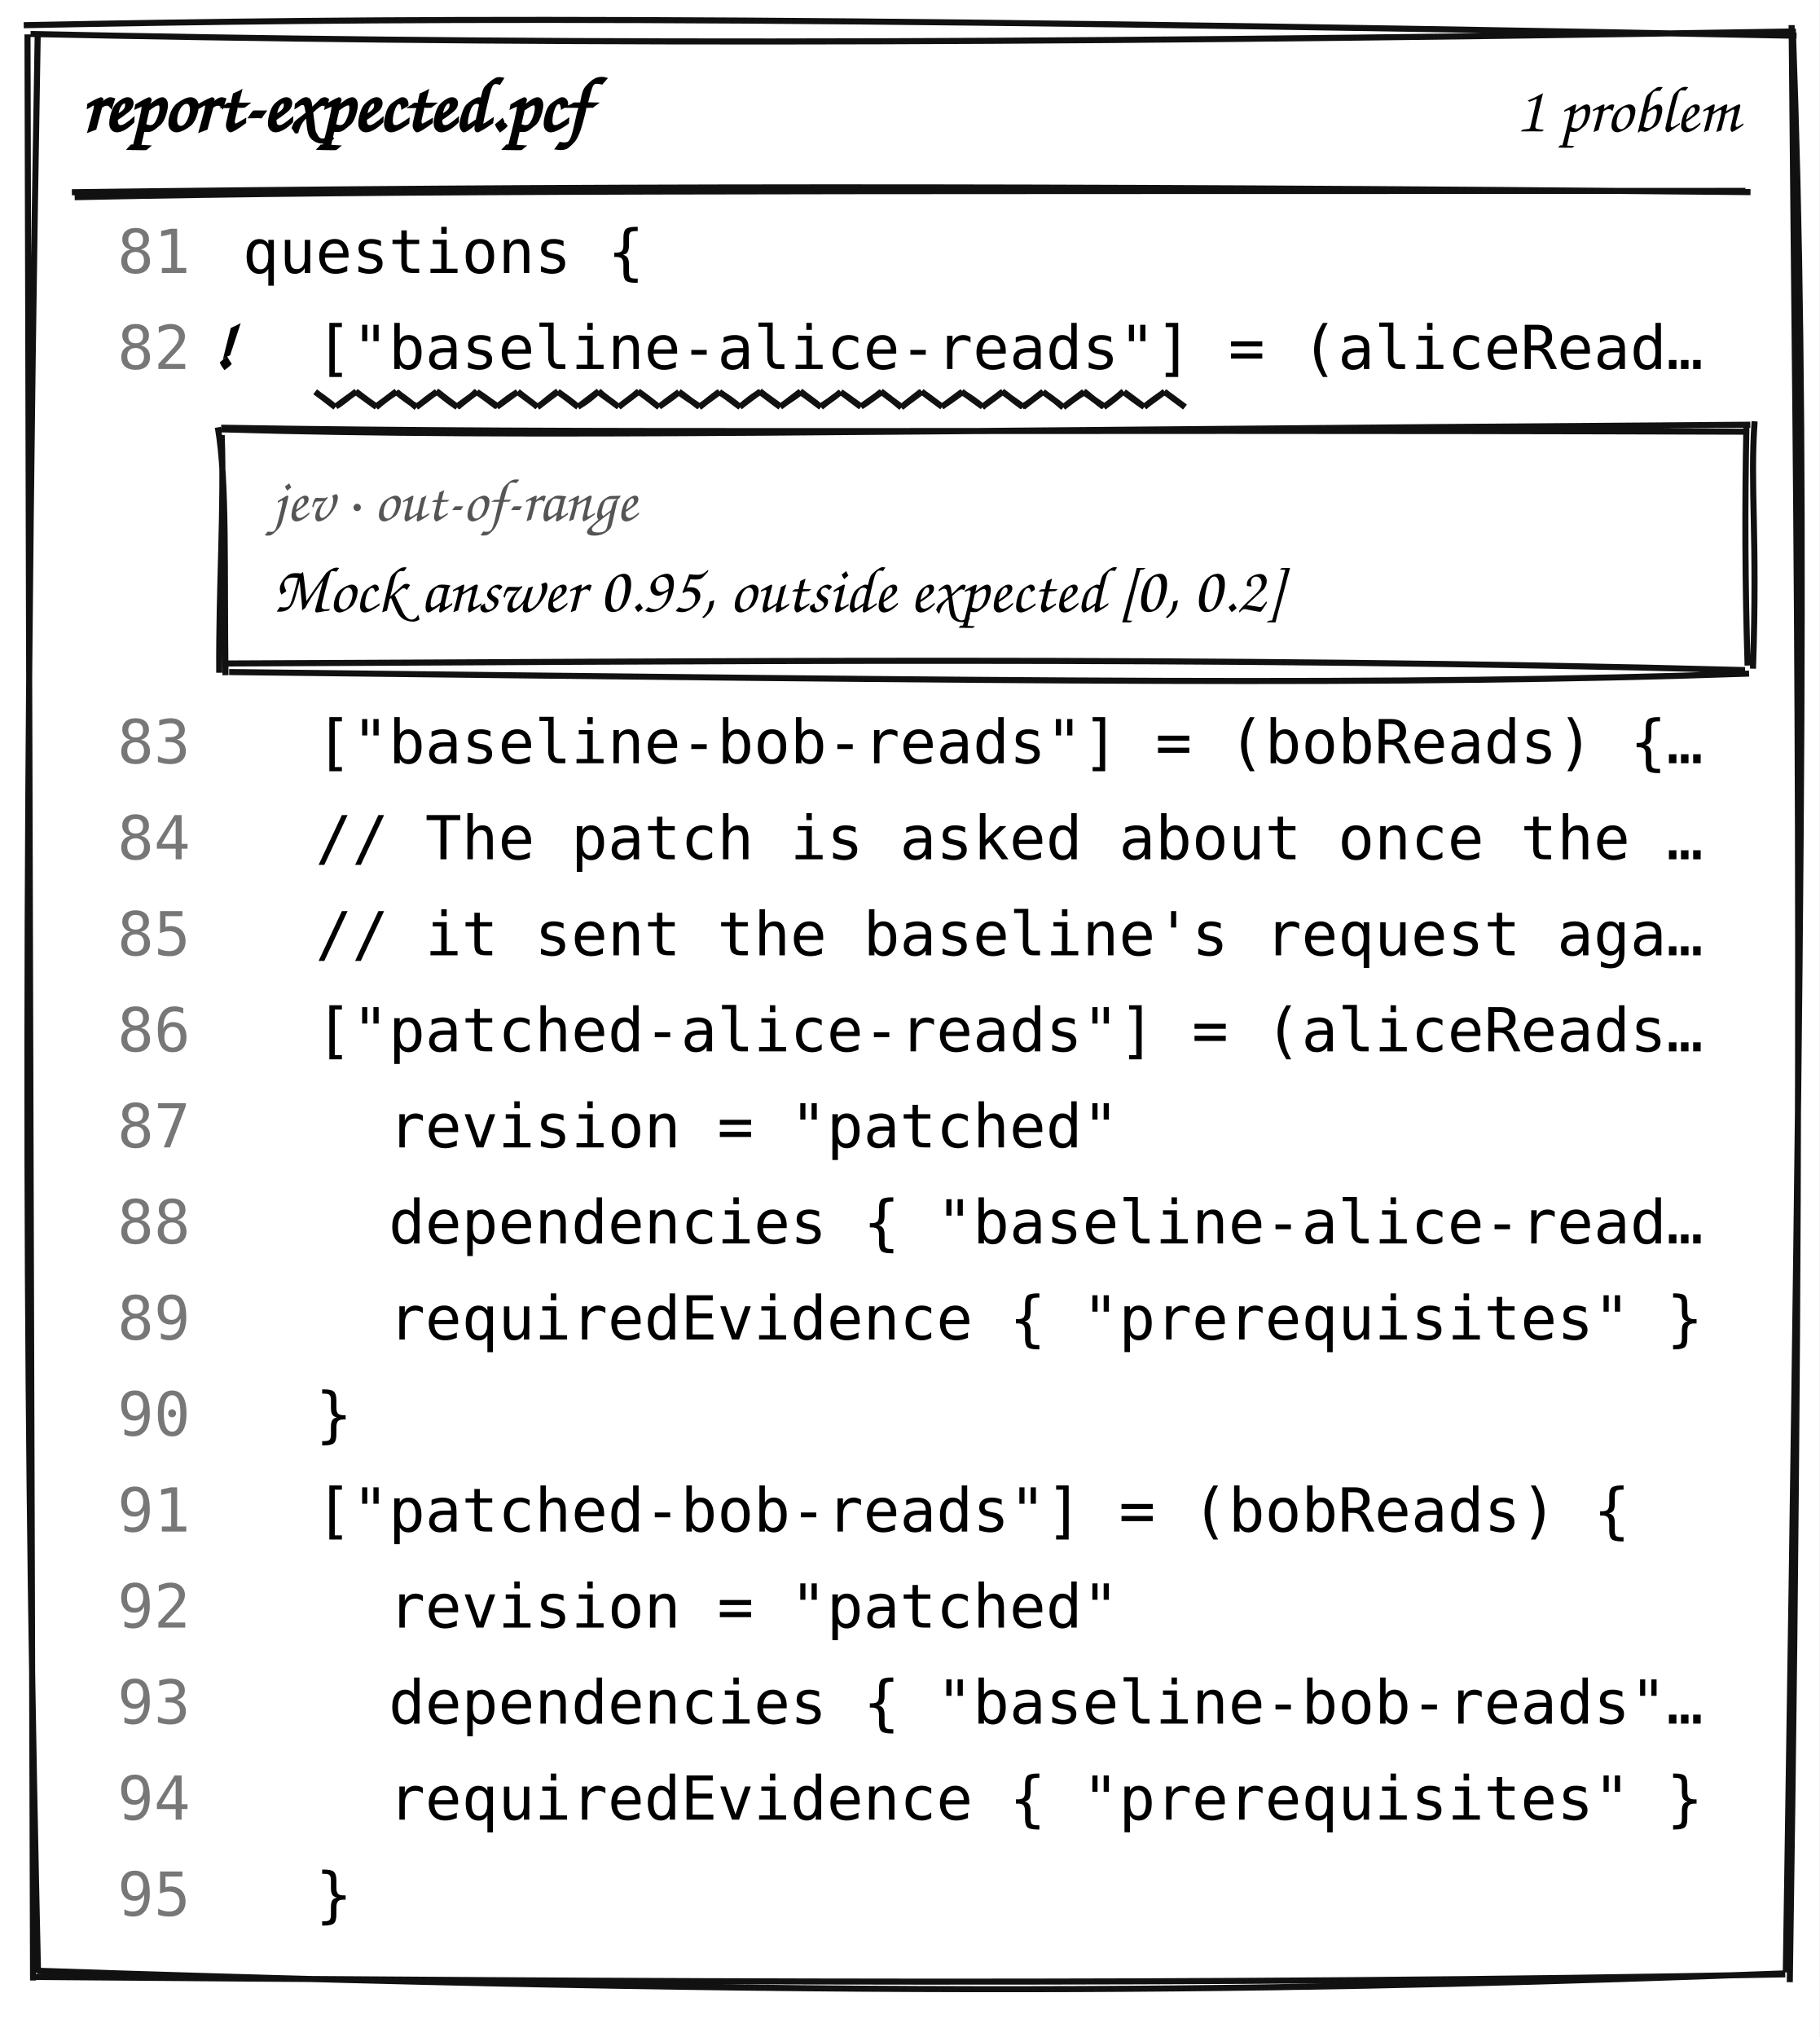
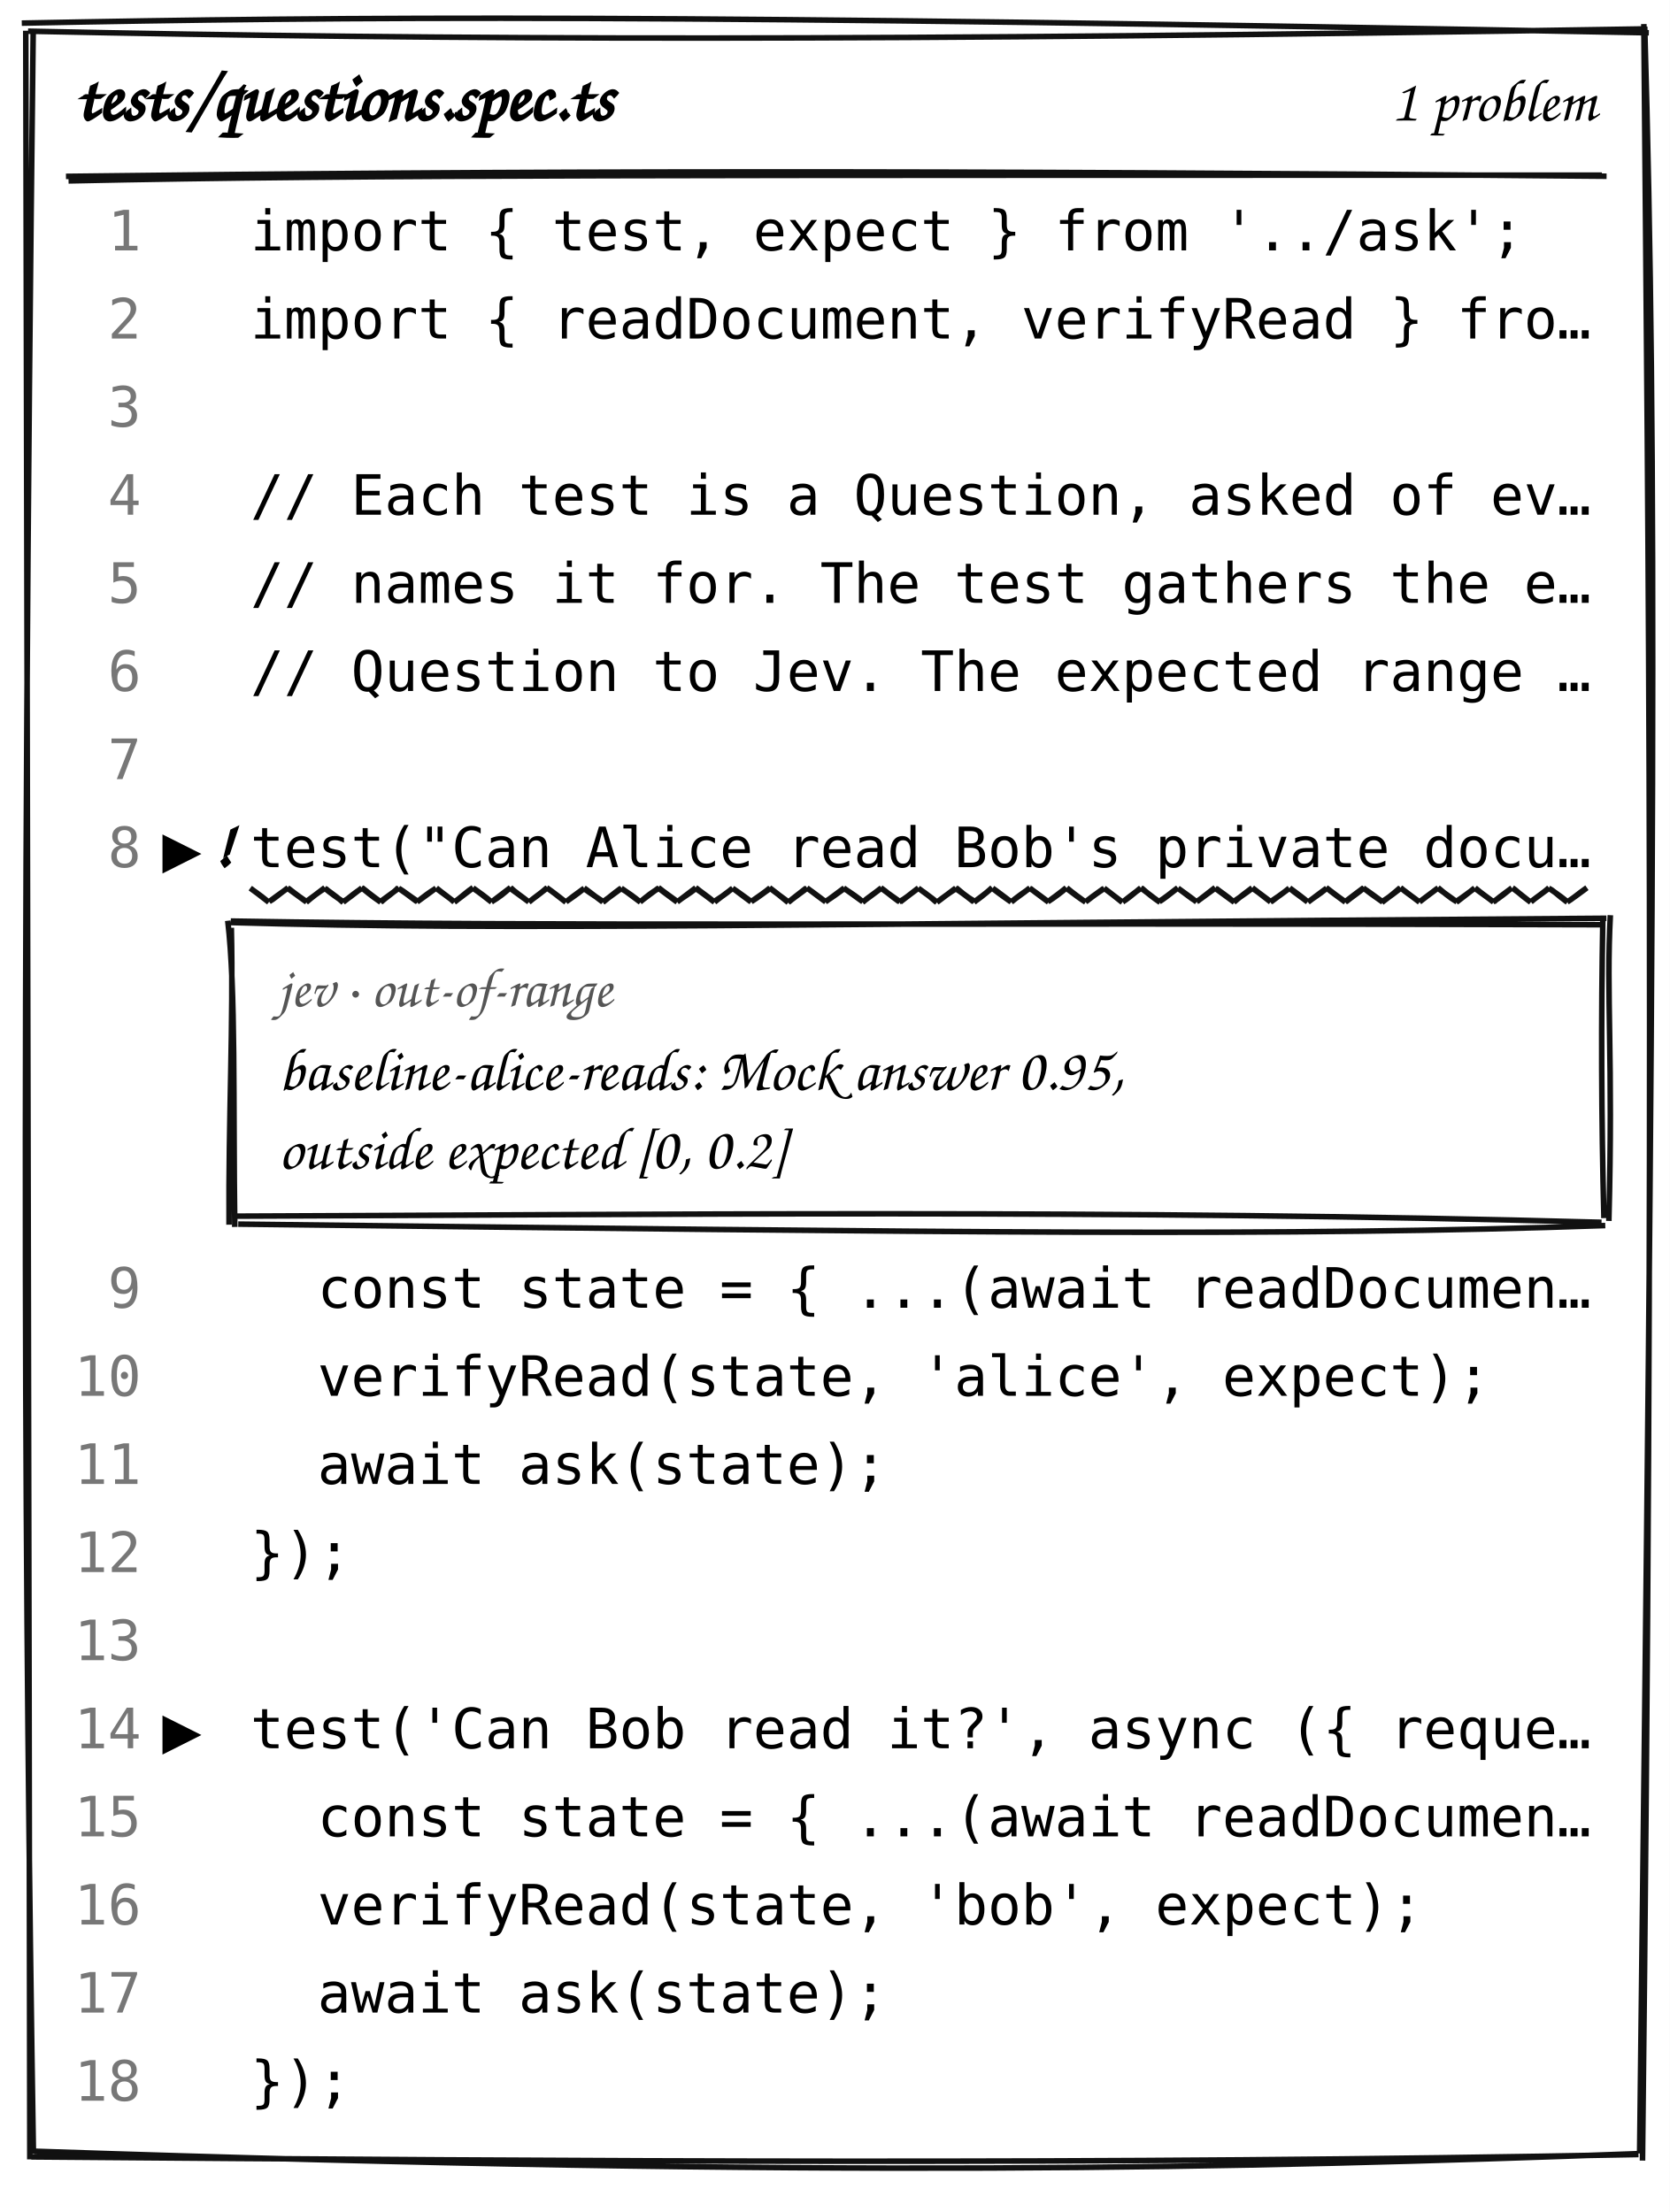
- <svg xmlns="http://www.w3.org/2000/svg" viewBox="0 0 360 403" width="360" height="403" role="img" aria-label="Editor showing report-expected.pcf with one warning, on baseline-alice-reads">
+ <svg xmlns="http://www.w3.org/2000/svg" viewBox="0 0 360 477" width="360" height="477" role="img" aria-label="Editor showing tests/questions.spec.ts with one warning, under the test that asked baseline-alice-reads">
  <rect width="100%" height="100%" fill="#fff" />
-   <text x="16" y="26" font-family="Virgil, 'Comic Sans MS', 'Segoe Print', cursive" font-size="15" font-weight="bold">report-expected.pcf</text>
+   <text x="16" y="26" font-family="Virgil, 'Comic Sans MS', 'Segoe Print', cursive" font-size="15" font-weight="bold">tests/questions.spec.ts</text>
  <text x="344" y="26" font-family="Virgil, 'Comic Sans MS', 'Segoe Print', cursive" font-size="13" text-anchor="end">1 problem</text>
-   <text x="16" y="54" font-family="ui-monospace, 'SF Mono', Menlo, Consolas, monospace" font-size="12" xml:space="preserve" fill="#777"> 81</text>
-   <text x="48" y="54" font-family="ui-monospace, 'SF Mono', Menlo, Consolas, monospace" font-size="12" xml:space="preserve">questions {</text>
-   <text x="16" y="73" font-family="ui-monospace, 'SF Mono', Menlo, Consolas, monospace" font-size="12" xml:space="preserve" fill="#777"> 82</text>
-   <text x="48" y="73" font-family="ui-monospace, 'SF Mono', Menlo, Consolas, monospace" font-size="12" xml:space="preserve">  ["baseline-alice-reads"] = (aliceRead…</text>
-   <text x="42" y="73" font-family="Virgil, 'Comic Sans MS', 'Segoe Print', cursive" font-size="14" font-weight="bold">!</text>
-   <path d="M62.464 77.572 C63.169 78.185, 63.951 78.568, 66.34 80.529 M62.351 77.52 C63.316 78.22, 64.175 78.841, 66.356 80.556 M66.515 80.369 C67.357 79.937, 68.278 79.069, 70.504 77.435 M66.422 80.44 C67.489 79.637, 68.489 78.899, 70.431 77.526 M70.479 77.484 C71.342 78.121, 72.001 78.727, 74.538 80.47 M70.329 77.489 C71.895 78.646, 73.465 79.754, 74.47 80.503 M74.346 80.479 C75.635 79.526, 76.653 78.793, 78.444 77.41 M74.416 80.575 C75.791 79.368, 77.284 78.258, 78.433 77.574 M78.536 77.519 C79.145 78.223, 80.272 78.701, 82.418 80.648 M78.367 77.505 C79.635 78.539, 80.951 79.533, 82.446 80.458 M82.421 80.526 C83.839 79.475, 84.954 78.377, 86.415 77.6 M82.354 80.45 C83.399 79.842, 84.395 79.03, 86.385 77.49 M86.298 77.379 C87.37 78.219, 88.159 78.961, 90.48 80.55 M86.466 77.428 C87.625 78.342, 88.859 79.329, 90.421 80.437 M90.517 80.567 C91.863 79.308, 93.39 78.43, 94.316 77.358 M90.358 80.47 C91.615 79.522, 92.982 78.576, 94.45 77.479 M94.445 77.589 C95.539 78.267, 96.604 79.133, 98.513 80.407 M94.326 77.552 C95.225 78.141, 96.276 78.927, 98.343 80.476 M98.301 80.507 C99.694 79.393, 100.977 78.387, 102.314 77.609 M98.362 80.461 C99.675 79.484, 101.031 78.556, 102.418 77.502 M102.419 77.546 C103.741 78.541, 105.335 79.677, 106.345 80.451 M102.473 77.478 C103.883 78.659, 105.475 79.691, 106.346 80.557 M106.38 80.548 C108.044 79.256, 109.276 78.122, 110.387 77.401 M106.337 80.493 C107.346 79.863, 108.153 79.123, 110.374 77.504 M110.379 77.47 C111.79 78.473, 113.427 79.63, 114.296 80.459 M110.378 77.54 C111.754 78.438, 113.026 79.497, 114.377 80.531 M114.352 80.439 C115.944 79.594, 117.286 78.459, 118.481 77.355 M114.364 80.507 C115.687 79.512, 116.9 78.575, 118.33 77.487 M118.447 77.353 C119.408 78.362, 120.677 79.119, 122.424 80.507 M118.338 77.527 C119.193 78.18, 120.046 78.724, 122.417 80.494 M122.452 80.529 C123.449 79.617, 124.45 79.112, 126.355 77.415 M122.413 80.537 C123.693 79.489, 124.895 78.655, 126.446 77.434 M126.262 77.41 C127.641 78.363, 129.128 79.546, 130.377 80.518 M126.35 77.514 C127.432 78.207, 128.27 78.911, 130.41 80.562 M130.507 80.412 C131.508 79.678, 132.722 78.921, 134.334 77.595 M130.411 80.488 C131.351 79.721, 132.402 78.953, 134.355 77.538 M134.325 77.629 C135.64 78.599, 137.045 79.501, 138.443 80.414 M134.333 77.48 C135.304 78.152, 136.129 78.85, 138.336 80.495 M138.384 80.582 C139.522 79.663, 140.624 78.736, 142.258 77.535 M138.326 80.51 C139.316 79.838, 140.047 79.246, 142.44 77.522 M142.355 77.621 C143.829 78.474, 145.186 79.476, 146.5 80.563 M142.355 77.539 C143.284 78.143, 144.24 78.922, 146.437 80.525 M146.438 80.479 C147.799 79.331, 149.211 78.163, 150.529 77.546 M146.384 80.474 C147.953 79.316, 149.457 78.141, 150.406 77.467 M150.333 77.369 C151.789 78.56, 152.884 79.251, 154.467 80.431 M150.408 77.561 C151.549 78.391, 152.717 79.334, 154.388 80.527 M154.465 80.441 C155.703 79.425, 157.007 78.768, 158.469 77.562 M154.398 80.494 C155.225 79.887, 156.053 79.232, 158.409 77.438 M158.357 77.379 C159.575 78.385, 160.966 79.282, 162.45 80.532 M158.333 77.55 C159.781 78.53, 161.169 79.605, 162.431 80.547 M162.452 80.354 C163.425 79.708, 164.883 78.82, 166.259 77.589 M162.444 80.554 C163.159 79.922, 164.014 79.338, 166.378 77.555 M166.489 77.628 C167.864 78.644, 169.098 79.613, 170.298 80.479 M166.345 77.565 C167.604 78.351, 168.793 79.305, 170.389 80.426 M170.424 80.402 C171.908 79.477, 173.38 78.298, 174.5 77.556 M170.332 80.435 C171.863 79.354, 173.342 78.367, 174.39 77.473 M174.305 77.418 C175.26 78.138, 176.292 78.914, 178.348 80.629 M174.358 77.499 C175.691 78.493, 176.979 79.495, 178.349 80.473 M178.296 80.615 C179.368 79.676, 180.435 78.913, 182.254 77.466 M178.435 80.535 C179.222 79.853, 179.96 79.353, 182.447 77.502 M182.548 77.624 C183.952 78.563, 185.166 79.571, 186.377 80.441 M182.359 77.452 C183.892 78.654, 185.439 79.735, 186.433 80.495 M186.324 80.423 C187.747 79.583, 188.924 78.685, 190.5 77.543 M186.411 80.45 C187.338 79.774, 188.304 79.044, 190.399 77.486 M190.274 77.54 C191.922 78.543, 193.445 79.617, 194.352 80.419 M190.334 77.508 C191.491 78.325, 192.56 79.122, 194.427 80.467 M194.353 80.602 C195.425 79.596, 196.584 78.934, 198.381 77.483 M194.331 80.544 C195.592 79.613, 196.979 78.613, 198.47 77.476 M198.303 77.437 C199.389 78.172, 200.315 79.074, 202.28 80.465 M198.344 77.505 C199.314 78.234, 200.265 78.932, 202.45 80.458 M202.269 80.426 C203.505 79.848, 204.391 78.997, 206.356 77.508 M202.451 80.526 C203.712 79.547, 205.084 78.497, 206.434 77.505 M206.374 77.505 C207.284 78.25, 208.09 78.595, 210.357 80.628 M206.447 77.566 C207.707 78.53, 209.092 79.453, 210.435 80.56 M210.445 80.517 C211.648 79.567, 212.999 78.585, 214.546 77.609 M210.389 80.575 C211.622 79.646, 212.757 78.76, 214.437 77.513 M214.485 77.41 C215.44 78.118, 216.306 79.091, 218.522 80.357 M214.327 77.572 C215.269 78.144, 216.328 78.9, 218.349 80.507 M218.397 80.594 C219.183 79.792, 220.249 79.299, 222.291 77.402 M218.399 80.515 C219.409 79.837, 220.442 79.052, 222.325 77.425 M222.455 77.639 C223.864 78.749, 225.689 80.024, 226.299 80.447 M222.414 77.534 C223.507 78.28, 224.606 79.149, 226.421 80.505 M226.429 80.525 C227.669 79.431, 229.131 78.589, 230.393 77.474 M226.396 80.491 C227.693 79.439, 229.058 78.452, 230.467 77.521 M230.362 77.55 C231.338 78.108, 232.363 78.973, 234.455 80.491 M230.464 77.522 C231.916 78.702, 233.496 79.78, 234.469 80.552" stroke="#111" stroke-width="1.2" fill="none" />
-   <path d="M43.771 84.942 C105.495 86.704, 165.512 85.269, 346.331 84.024 M43.761 84.622 C117.199 85.835, 189.929 84.92, 345.871 85.406 M347.181 83.351 C346.257 96.552, 347.779 105.681, 346.859 132.287 M345.555 84.342 C345.241 100.037, 345.293 115.618, 345.795 131.675 M346.085 133.263 C276.183 135.669, 205.17 134.796, 45.343 132.958 M345.288 132.572 C240.411 129.751, 133.973 130.921, 44.705 131.264 M44.615 133.581 C44.34 113.277, 44.929 95.076, 43.102 84.547 M43.38 133.096 C43.274 116.267, 44.388 100.331, 43.87 86.074" stroke="#111" stroke-width="1.2" fill="none" />
-   <text x="54" y="103" font-family="Virgil, 'Comic Sans MS', 'Segoe Print', cursive" font-size="12" fill="#555">jev · out-of-range</text>
-   <text x="54" y="121" font-family="Virgil, 'Comic Sans MS', 'Segoe Print', cursive" font-size="13">Mock answer 0.95, outside expected [0, 0.2]</text>
-   <text x="16" y="151" font-family="ui-monospace, 'SF Mono', Menlo, Consolas, monospace" font-size="12" xml:space="preserve" fill="#777"> 83</text>
-   <text x="48" y="151" font-family="ui-monospace, 'SF Mono', Menlo, Consolas, monospace" font-size="12" xml:space="preserve">  ["baseline-bob-reads"] = (bobReads) {…</text>
-   <text x="16" y="170" font-family="ui-monospace, 'SF Mono', Menlo, Consolas, monospace" font-size="12" xml:space="preserve" fill="#777"> 84</text>
-   <text x="48" y="170" font-family="ui-monospace, 'SF Mono', Menlo, Consolas, monospace" font-size="12" xml:space="preserve">  // The patch is asked about once the …</text>
-   <text x="16" y="189" font-family="ui-monospace, 'SF Mono', Menlo, Consolas, monospace" font-size="12" xml:space="preserve" fill="#777"> 85</text>
-   <text x="48" y="189" font-family="ui-monospace, 'SF Mono', Menlo, Consolas, monospace" font-size="12" xml:space="preserve">  // it sent the baseline's request aga…</text>
-   <text x="16" y="208" font-family="ui-monospace, 'SF Mono', Menlo, Consolas, monospace" font-size="12" xml:space="preserve" fill="#777"> 86</text>
-   <text x="48" y="208" font-family="ui-monospace, 'SF Mono', Menlo, Consolas, monospace" font-size="12" xml:space="preserve">  ["patched-alice-reads"] = (aliceReads…</text>
-   <text x="16" y="227" font-family="ui-monospace, 'SF Mono', Menlo, Consolas, monospace" font-size="12" xml:space="preserve" fill="#777"> 87</text>
-   <text x="48" y="227" font-family="ui-monospace, 'SF Mono', Menlo, Consolas, monospace" font-size="12" xml:space="preserve">    revision = "patched"</text>
-   <text x="16" y="246" font-family="ui-monospace, 'SF Mono', Menlo, Consolas, monospace" font-size="12" xml:space="preserve" fill="#777"> 88</text>
-   <text x="48" y="246" font-family="ui-monospace, 'SF Mono', Menlo, Consolas, monospace" font-size="12" xml:space="preserve">    dependencies { "baseline-alice-read…</text>
-   <text x="16" y="265" font-family="ui-monospace, 'SF Mono', Menlo, Consolas, monospace" font-size="12" xml:space="preserve" fill="#777"> 89</text>
-   <text x="48" y="265" font-family="ui-monospace, 'SF Mono', Menlo, Consolas, monospace" font-size="12" xml:space="preserve">    requiredEvidence { "prerequisites" }</text>
-   <text x="16" y="284" font-family="ui-monospace, 'SF Mono', Menlo, Consolas, monospace" font-size="12" xml:space="preserve" fill="#777"> 90</text>
-   <text x="48" y="284" font-family="ui-monospace, 'SF Mono', Menlo, Consolas, monospace" font-size="12" xml:space="preserve">  }</text>
-   <text x="16" y="303" font-family="ui-monospace, 'SF Mono', Menlo, Consolas, monospace" font-size="12" xml:space="preserve" fill="#777"> 91</text>
-   <text x="48" y="303" font-family="ui-monospace, 'SF Mono', Menlo, Consolas, monospace" font-size="12" xml:space="preserve">  ["patched-bob-reads"] = (bobReads) {</text>
-   <text x="16" y="322" font-family="ui-monospace, 'SF Mono', Menlo, Consolas, monospace" font-size="12" xml:space="preserve" fill="#777"> 92</text>
-   <text x="48" y="322" font-family="ui-monospace, 'SF Mono', Menlo, Consolas, monospace" font-size="12" xml:space="preserve">    revision = "patched"</text>
-   <text x="16" y="341" font-family="ui-monospace, 'SF Mono', Menlo, Consolas, monospace" font-size="12" xml:space="preserve" fill="#777"> 93</text>
-   <text x="48" y="341" font-family="ui-monospace, 'SF Mono', Menlo, Consolas, monospace" font-size="12" xml:space="preserve">    dependencies { "baseline-bob-reads"…</text>
-   <text x="16" y="360" font-family="ui-monospace, 'SF Mono', Menlo, Consolas, monospace" font-size="12" xml:space="preserve" fill="#777"> 94</text>
-   <text x="48" y="360" font-family="ui-monospace, 'SF Mono', Menlo, Consolas, monospace" font-size="12" xml:space="preserve">    requiredEvidence { "prerequisites" }</text>
-   <text x="16" y="379" font-family="ui-monospace, 'SF Mono', Menlo, Consolas, monospace" font-size="12" xml:space="preserve" fill="#777"> 95</text>
-   <text x="48" y="379" font-family="ui-monospace, 'SF Mono', Menlo, Consolas, monospace" font-size="12" xml:space="preserve">  }</text>
-   <path d="M4.694 4.986 C74.727 3.598, 143.673 2.976, 355.481 7.076 M6.049 6.726 C97.268 8.647, 190.02 8.913, 354.237 6.236 M354.505 4.966 C355.378 102.959, 357.096 199.666, 354.142 392.153 M354.74 5.67 C357.613 84.516, 356.843 164.062, 353.354 390.219 M353.23 390.414 C267.207 393.551, 181.115 395.718, 7.38 389.893 M353.241 390.606 C239.706 392.817, 126.249 392.072, 6.747 391.115 M7.523 390.301 C5.255 290.251, 4.263 190.918, 7.47 6.316 M6.542 391.824 C6.221 278.882, 5.822 166.119, 5.439 6.799" stroke="#111" stroke-width="1.2" fill="none" />
+   <text x="16" y="54" font-family="ui-monospace, 'SF Mono', Menlo, Consolas, monospace" font-size="12" xml:space="preserve" fill="#777"> 1</text>
+   <text x="54" y="54" font-family="ui-monospace, 'SF Mono', Menlo, Consolas, monospace" font-size="12" xml:space="preserve">import { test, expect } from '../ask';</text>
+   <text x="16" y="73" font-family="ui-monospace, 'SF Mono', Menlo, Consolas, monospace" font-size="12" xml:space="preserve" fill="#777"> 2</text>
+   <text x="54" y="73" font-family="ui-monospace, 'SF Mono', Menlo, Consolas, monospace" font-size="12" xml:space="preserve">import { readDocument, verifyRead } fro…</text>
+   <text x="16" y="92" font-family="ui-monospace, 'SF Mono', Menlo, Consolas, monospace" font-size="12" xml:space="preserve" fill="#777"> 3</text>
+   <text x="54" y="92" font-family="ui-monospace, 'SF Mono', Menlo, Consolas, monospace" font-size="12" xml:space="preserve" />
+   <text x="16" y="111" font-family="ui-monospace, 'SF Mono', Menlo, Consolas, monospace" font-size="12" xml:space="preserve" fill="#777"> 4</text>
+   <text x="54" y="111" font-family="ui-monospace, 'SF Mono', Menlo, Consolas, monospace" font-size="12" xml:space="preserve">// Each test is a Question, asked of ev…</text>
+   <text x="16" y="130" font-family="ui-monospace, 'SF Mono', Menlo, Consolas, monospace" font-size="12" xml:space="preserve" fill="#777"> 5</text>
+   <text x="54" y="130" font-family="ui-monospace, 'SF Mono', Menlo, Consolas, monospace" font-size="12" xml:space="preserve">// names it for. The test gathers the e…</text>
+   <text x="16" y="149" font-family="ui-monospace, 'SF Mono', Menlo, Consolas, monospace" font-size="12" xml:space="preserve" fill="#777"> 6</text>
+   <text x="54" y="149" font-family="ui-monospace, 'SF Mono', Menlo, Consolas, monospace" font-size="12" xml:space="preserve">// Question to Jev. The expected range …</text>
+   <text x="16" y="168" font-family="ui-monospace, 'SF Mono', Menlo, Consolas, monospace" font-size="12" xml:space="preserve" fill="#777"> 7</text>
+   <text x="54" y="168" font-family="ui-monospace, 'SF Mono', Menlo, Consolas, monospace" font-size="12" xml:space="preserve" />
+   <text x="16" y="187" font-family="ui-monospace, 'SF Mono', Menlo, Consolas, monospace" font-size="12" xml:space="preserve" fill="#777"> 8</text>
+   <text x="35" y="187" font-family="Virgil, 'Comic Sans MS', 'Segoe Print', cursive" font-size="11">▶</text>
+   <text x="54" y="187" font-family="ui-monospace, 'SF Mono', Menlo, Consolas, monospace" font-size="12" xml:space="preserve">test("Can Alice read Bob's private docu…</text>
+   <text x="46" y="187" font-family="Virgil, 'Comic Sans MS', 'Segoe Print', cursive" font-size="14" font-weight="bold">!</text>
+   <path d="M54.064 191.572 C54.769 192.185, 55.551 192.568, 57.94 194.529 M53.951 191.52 C54.916 192.22, 55.775 192.841, 57.956 194.556 M58.115 194.369 C58.957 193.937, 59.878 193.069, 62.104 191.435 M58.022 194.44 C59.089 193.637, 60.089 192.899, 62.031 191.526 M62.079 191.484 C62.942 192.121, 63.601 192.727, 66.138 194.47 M61.929 191.489 C63.495 192.646, 65.065 193.754, 66.07 194.503 M65.946 194.479 C67.235 193.526, 68.253 192.793, 70.044 191.41 M66.016 194.575 C67.391 193.368, 68.884 192.258, 70.033 191.574 M70.136 191.519 C70.745 192.223, 71.872 192.701, 74.018 194.648 M69.967 191.505 C71.235 192.539, 72.551 193.533, 74.046 194.458 M74.021 194.526 C75.439 193.475, 76.554 192.377, 78.015 191.6 M73.954 194.45 C74.999 193.842, 75.995 193.03, 77.985 191.49 M77.898 191.379 C78.97 192.219, 79.759 192.961, 82.08 194.55 M78.066 191.428 C79.225 192.342, 80.459 193.329, 82.021 194.437 M82.117 194.567 C83.463 193.308, 84.99 192.43, 85.916 191.358 M81.958 194.47 C83.215 193.522, 84.582 192.576, 86.05 191.479 M86.045 191.589 C87.139 192.267, 88.204 193.133, 90.113 194.407 M85.926 191.552 C86.825 192.141, 87.876 192.927, 89.943 194.476 M89.901 194.507 C91.294 193.393, 92.577 192.387, 93.914 191.609 M89.962 194.461 C91.275 193.484, 92.631 192.556, 94.018 191.502 M94.019 191.546 C95.341 192.541, 96.935 193.677, 97.945 194.451 M94.073 191.478 C95.483 192.659, 97.075 193.691, 97.946 194.557 M97.98 194.548 C99.644 193.256, 100.876 192.122, 101.987 191.401 M97.937 194.493 C98.946 193.863, 99.753 193.123, 101.974 191.504 M101.979 191.47 C103.39 192.473, 105.027 193.63, 105.896 194.459 M101.978 191.54 C103.354 192.438, 104.626 193.497, 105.977 194.531 M105.952 194.439 C107.544 193.594, 108.886 192.459, 110.081 191.355 M105.964 194.507 C107.287 193.512, 108.5 192.575, 109.93 191.487 M110.047 191.353 C111.008 192.362, 112.277 193.119, 114.024 194.507 M109.938 191.527 C110.793 192.18, 111.646 192.724, 114.017 194.494 M114.052 194.529 C115.049 193.617, 116.05 193.112, 117.955 191.415 M114.013 194.537 C115.293 193.489, 116.495 192.655, 118.046 191.434 M117.862 191.41 C119.241 192.363, 120.728 193.546, 121.977 194.518 M117.95 191.514 C119.032 192.207, 119.87 192.911, 122.01 194.562 M122.107 194.412 C123.108 193.678, 124.322 192.921, 125.934 191.595 M122.011 194.488 C122.951 193.721, 124.002 192.953, 125.955 191.538 M125.925 191.629 C127.24 192.599, 128.645 193.501, 130.043 194.414 M125.933 191.48 C126.904 192.152, 127.729 192.85, 129.936 194.495 M129.984 194.582 C131.122 193.663, 132.224 192.736, 133.858 191.535 M129.926 194.51 C130.916 193.838, 131.647 193.246, 134.04 191.522 M133.955 191.621 C135.429 192.474, 136.786 193.476, 138.1 194.563 M133.955 191.539 C134.884 192.143, 135.84 192.922, 138.037 194.525 M138.038 194.479 C139.399 193.331, 140.811 192.163, 142.129 191.546 M137.984 194.474 C139.553 193.316, 141.057 192.141, 142.006 191.467 M141.933 191.369 C143.389 192.56, 144.484 193.251, 146.067 194.431 M142.008 191.561 C143.149 192.391, 144.317 193.334, 145.988 194.527 M146.065 194.441 C147.303 193.425, 148.607 192.768, 150.069 191.562 M145.998 194.494 C146.825 193.887, 147.653 193.232, 150.009 191.438 M149.957 191.379 C151.175 192.385, 152.566 193.282, 154.05 194.532 M149.933 191.55 C151.381 192.53, 152.769 193.605, 154.031 194.547 M154.052 194.354 C155.025 193.708, 156.483 192.82, 157.859 191.589 M154.044 194.554 C154.759 193.922, 155.614 193.338, 157.978 191.555 M158.089 191.628 C159.464 192.644, 160.698 193.613, 161.898 194.479 M157.945 191.565 C159.204 192.351, 160.393 193.305, 161.989 194.426 M162.024 194.402 C163.508 193.477, 164.98 192.298, 166.1 191.556 M161.932 194.435 C163.463 193.354, 164.942 192.367, 165.99 191.473 M165.905 191.418 C166.86 192.138, 167.892 192.914, 169.948 194.629 M165.958 191.499 C167.291 192.493, 168.579 193.495, 169.949 194.473 M169.896 194.615 C170.968 193.676, 172.035 192.913, 173.854 191.466 M170.035 194.535 C170.822 193.853, 171.56 193.353, 174.047 191.502 M174.148 191.624 C175.552 192.563, 176.766 193.571, 177.977 194.441 M173.959 191.452 C175.492 192.654, 177.039 193.735, 178.033 194.495 M177.924 194.423 C179.347 193.583, 180.524 192.685, 182.1 191.543 M178.011 194.45 C178.938 193.774, 179.904 193.044, 181.999 191.486 M181.874 191.54 C183.522 192.543, 185.045 193.617, 185.952 194.419 M181.934 191.508 C183.091 192.325, 184.16 193.122, 186.027 194.467 M185.953 194.602 C187.025 193.596, 188.184 192.934, 189.981 191.483 M185.931 194.544 C187.192 193.613, 188.579 192.613, 190.07 191.476 M189.903 191.437 C190.989 192.172, 191.915 193.074, 193.88 194.465 M189.944 191.505 C190.914 192.234, 191.865 192.932, 194.05 194.458 M193.869 194.426 C195.105 193.848, 195.991 192.997, 197.956 191.508 M194.051 194.526 C195.312 193.547, 196.684 192.497, 198.034 191.505 M197.974 191.505 C198.884 192.25, 199.69 192.595, 201.957 194.628 M198.047 191.566 C199.307 192.53, 200.692 193.453, 202.035 194.56 M202.045 194.517 C203.248 193.567, 204.599 192.585, 206.146 191.609 M201.989 194.575 C203.222 193.646, 204.357 192.76, 206.037 191.513 M206.085 191.41 C207.04 192.118, 207.906 193.091, 210.122 194.357 M205.927 191.572 C206.869 192.144, 207.928 192.9, 209.949 194.507 M209.997 194.594 C210.783 193.792, 211.849 193.299, 213.891 191.402 M209.999 194.515 C211.009 193.837, 212.042 193.052, 213.925 191.425 M214.055 191.639 C215.464 192.749, 217.289 194.024, 217.899 194.447 M214.014 191.534 C215.107 192.28, 216.206 193.149, 218.021 194.505 M218.029 194.525 C219.269 193.431, 220.731 192.589, 221.993 191.474 M217.996 194.491 C219.293 193.439, 220.658 192.452, 222.067 191.521 M221.962 191.55 C222.938 192.108, 223.963 192.973, 226.055 194.491 M222.064 191.522 C223.516 192.702, 225.096 193.78, 226.069 194.552 M225.886 194.474 C227.135 193.553, 228.521 192.544, 229.869 191.436 M225.932 194.442 C227.44 193.477, 228.869 192.375, 229.932 191.463 M230.003 191.627 C231.483 192.746, 232.905 193.818, 234.046 194.529 M229.982 191.438 C231.226 192.515, 232.595 193.459, 234.018 194.52 M234.102 194.454 C234.747 193.97, 235.655 193.18, 238.101 191.571 M234.02 194.476 C234.96 193.745, 235.872 193.039, 237.962 191.573 M238.038 191.524 C238.975 192.223, 239.571 192.672, 241.969 194.599 M238.046 191.541 C239.044 192.339, 240.217 193.156, 241.982 194.522 M242.052 194.475 C242.915 193.956, 243.929 193.151, 245.887 191.485 M242.059 194.497 C243.179 193.664, 244.276 192.672, 245.998 191.552 M246.043 191.419 C247.401 192.613, 248.743 193.681, 250.109 194.587 M245.931 191.474 C247.126 192.312, 248.226 193.25, 250.036 194.544 M249.898 194.394 C251.121 193.629, 252.33 192.635, 253.888 191.456 M249.96 194.43 C250.904 193.827, 251.663 193.257, 253.954 191.462 M253.958 191.562 C255.316 192.502, 256.89 193.823, 257.892 194.378 M253.991 191.536 C255.389 192.581, 256.885 193.575, 257.991 194.516 M258.145 194.367 C258.983 193.743, 260.1 192.828, 261.982 191.385 M257.97 194.442 C259.188 193.633, 260.257 192.764, 262.044 191.495 M262.136 191.527 C263.137 192.337, 264.363 193.058, 266.133 194.601 M261.973 191.559 C262.749 192.065, 263.603 192.777, 266.069 194.536 M265.986 194.396 C266.764 193.822, 267.846 193.172, 270.01 191.546 M265.998 194.573 C267.329 193.421, 268.669 192.388, 269.956 191.451 M270 191.559 C271.115 192.279, 272.164 193.08, 273.888 194.386 M270.001 191.432 C271.215 192.366, 272.323 193.278, 273.93 194.499 M273.856 194.484 C275.381 193.474, 276.545 192.676, 277.928 191.535 M273.988 194.506 C274.842 193.839, 275.72 193.214, 277.976 191.563 M277.982 191.526 C279.314 192.647, 280.731 193.561, 281.901 194.509 M278.047 191.476 C279.482 192.533, 280.97 193.637, 281.943 194.47 M282.077 194.477 C283.042 193.678, 284.286 192.998, 285.959 191.622 M281.996 194.544 C283.169 193.624, 284.306 192.801, 286.014 191.521 M285.883 191.369 C286.899 192.251, 288.216 193.185, 290.059 194.544 M286.008 191.471 C287.367 192.524, 288.884 193.667, 290.064 194.458 M290.112 194.522 C291.406 193.447, 293.028 192.411, 294.138 191.398 M289.964 194.486 C291.384 193.398, 292.843 192.275, 293.979 191.447 M293.917 191.551 C294.93 192.11, 296.088 193.066, 298.135 194.514 M293.928 191.477 C295.007 192.342, 296.069 193.118, 298.062 194.492 M297.915 194.613 C298.961 193.814, 299.977 193.087, 301.866 191.428 M297.947 194.45 C299.541 193.45, 300.975 192.309, 302.004 191.521 M301.963 191.41 C303.001 192.383, 304.17 193.075, 305.945 194.437 M301.926 191.465 C303.098 192.275, 304.13 193.115, 306.04 194.547 M306.078 194.441 C306.968 193.75, 307.829 193.113, 309.859 191.598 M306.033 194.5 C307.09 193.698, 308.035 192.941, 310.071 191.455 M310.015 191.403 C311.286 192.461, 312.38 193.44, 314.093 194.48 M309.97 191.535 C310.886 192.157, 311.82 192.872, 314.064 194.466 M313.884 194.444 C315.476 193.392, 316.689 192.428, 317.899 191.568 M313.976 194.568 C315.262 193.554, 316.479 192.687, 317.934 191.469 M318.031 191.463 C319.31 192.579, 320.908 193.649, 322.024 194.51 M317.951 191.546 C319.428 192.657, 320.94 193.681, 321.936 194.488 M321.856 194.461 C323.47 193.564, 324.817 192.33, 325.88 191.521 M322.011 194.532 C322.903 193.711, 323.822 193.023, 325.948 191.465 M326.087 191.443 C326.943 192, 327.507 192.741, 329.971 194.537 M326.059 191.489 C326.88 192.087, 327.691 192.72, 330.018 194.573 M330.106 194.474 C331.182 193.46, 332.736 192.574, 333.963 191.411 M330.038 194.441 C331.119 193.631, 332.136 192.877, 333.941 191.553 M333.92 191.571 C334.939 192.008, 335.636 192.896, 337.909 194.572 M333.958 191.563 C334.838 192.195, 335.803 192.743, 337.96 194.474 M337.886 194.465 C338.996 193.884, 339.743 193.1, 342.123 191.417 M337.993 194.438 C338.998 193.753, 340.165 192.942, 342.041 191.524" stroke="#111" stroke-width="1.2" fill="none" />
+   <path d="M49.768 198.941 C110.31 200.698, 169.121 199.244, 346.336 198.011 M49.758 198.617 C121.742 199.84, 193.007 198.912, 345.869 199.412 M347.181 197.351 C346.271 214.547, 347.793 227.671, 346.859 263.287 M345.555 198.342 C345.172 219.762, 345.223 241.069, 345.795 262.675 M346.086 264.28 C277.571 266.671, 207.931 265.786, 51.362 263.971 M345.278 263.58 C242.531 260.758, 138.201 261.944, 50.715 262.254 M50.615 264.581 C50.256 237.926, 50.844 213.373, 49.102 198.547 M49.38 264.096 C49.231 241.699, 50.344 220.195, 49.87 200.074" stroke="#111" stroke-width="1.2" fill="none" />
+   <text x="60" y="217" font-family="Virgil, 'Comic Sans MS', 'Segoe Print', cursive" font-size="12" fill="#555">jev · out-of-range</text>
+   <text x="60" y="235" font-family="Virgil, 'Comic Sans MS', 'Segoe Print', cursive" font-size="13">baseline-alice-reads: Mock answer 0.95,</text>
+   <text x="60" y="252" font-family="Virgil, 'Comic Sans MS', 'Segoe Print', cursive" font-size="13">outside expected [0, 0.2]</text>
+   <text x="16" y="282" font-family="ui-monospace, 'SF Mono', Menlo, Consolas, monospace" font-size="12" xml:space="preserve" fill="#777"> 9</text>
+   <text x="54" y="282" font-family="ui-monospace, 'SF Mono', Menlo, Consolas, monospace" font-size="12" xml:space="preserve">  const state = { ...(await readDocumen…</text>
+   <text x="16" y="301" font-family="ui-monospace, 'SF Mono', Menlo, Consolas, monospace" font-size="12" xml:space="preserve" fill="#777">10</text>
+   <text x="54" y="301" font-family="ui-monospace, 'SF Mono', Menlo, Consolas, monospace" font-size="12" xml:space="preserve">  verifyRead(state, 'alice', expect);</text>
+   <text x="16" y="320" font-family="ui-monospace, 'SF Mono', Menlo, Consolas, monospace" font-size="12" xml:space="preserve" fill="#777">11</text>
+   <text x="54" y="320" font-family="ui-monospace, 'SF Mono', Menlo, Consolas, monospace" font-size="12" xml:space="preserve">  await ask(state);</text>
+   <text x="16" y="339" font-family="ui-monospace, 'SF Mono', Menlo, Consolas, monospace" font-size="12" xml:space="preserve" fill="#777">12</text>
+   <text x="54" y="339" font-family="ui-monospace, 'SF Mono', Menlo, Consolas, monospace" font-size="12" xml:space="preserve">});</text>
+   <text x="16" y="358" font-family="ui-monospace, 'SF Mono', Menlo, Consolas, monospace" font-size="12" xml:space="preserve" fill="#777">13</text>
+   <text x="54" y="358" font-family="ui-monospace, 'SF Mono', Menlo, Consolas, monospace" font-size="12" xml:space="preserve" />
+   <text x="16" y="377" font-family="ui-monospace, 'SF Mono', Menlo, Consolas, monospace" font-size="12" xml:space="preserve" fill="#777">14</text>
+   <text x="35" y="377" font-family="Virgil, 'Comic Sans MS', 'Segoe Print', cursive" font-size="11">▶</text>
+   <text x="54" y="377" font-family="ui-monospace, 'SF Mono', Menlo, Consolas, monospace" font-size="12" xml:space="preserve">test('Can Bob read it?', async ({ reque…</text>
+   <text x="16" y="396" font-family="ui-monospace, 'SF Mono', Menlo, Consolas, monospace" font-size="12" xml:space="preserve" fill="#777">15</text>
+   <text x="54" y="396" font-family="ui-monospace, 'SF Mono', Menlo, Consolas, monospace" font-size="12" xml:space="preserve">  const state = { ...(await readDocumen…</text>
+   <text x="16" y="415" font-family="ui-monospace, 'SF Mono', Menlo, Consolas, monospace" font-size="12" xml:space="preserve" fill="#777">16</text>
+   <text x="54" y="415" font-family="ui-monospace, 'SF Mono', Menlo, Consolas, monospace" font-size="12" xml:space="preserve">  verifyRead(state, 'bob', expect);</text>
+   <text x="16" y="434" font-family="ui-monospace, 'SF Mono', Menlo, Consolas, monospace" font-size="12" xml:space="preserve" fill="#777">17</text>
+   <text x="54" y="434" font-family="ui-monospace, 'SF Mono', Menlo, Consolas, monospace" font-size="12" xml:space="preserve">  await ask(state);</text>
+   <text x="16" y="453" font-family="ui-monospace, 'SF Mono', Menlo, Consolas, monospace" font-size="12" xml:space="preserve" fill="#777">18</text>
+   <text x="54" y="453" font-family="ui-monospace, 'SF Mono', Menlo, Consolas, monospace" font-size="12" xml:space="preserve">});</text>
+   <path d="M4.694 4.986 C74.727 3.598, 143.673 2.976, 355.481 7.076 M6.049 6.726 C97.268 8.647, 190.02 8.913, 354.237 6.236 M354.4 5.182 C355.389 121.698, 356.749 237.197, 354.113 465.913 M354.585 5.739 C357.318 99.8, 356.708 194.416, 353.489 464.382 M353.23 464.414 C267.207 467.551, 181.115 469.718, 7.38 463.893 M353.241 464.606 C239.706 466.817, 126.249 466.072, 6.747 465.115 M7.205 464.446 C5.324 345.08, 4.539 226.281, 7.164 6.25 M6.429 465.652 C6.25 331.319, 5.934 197.128, 5.556 6.632" stroke="#111" stroke-width="1.2" fill="none" />
  <path d="M14.777 39.009 C80.798 37.609, 146.681 37.841, 345.361 37.766 M14.22 38.032 C109.168 36.826, 203.155 36.674, 346.369 38.006" stroke="#111" stroke-width="1.2" fill="none" />
</svg>
